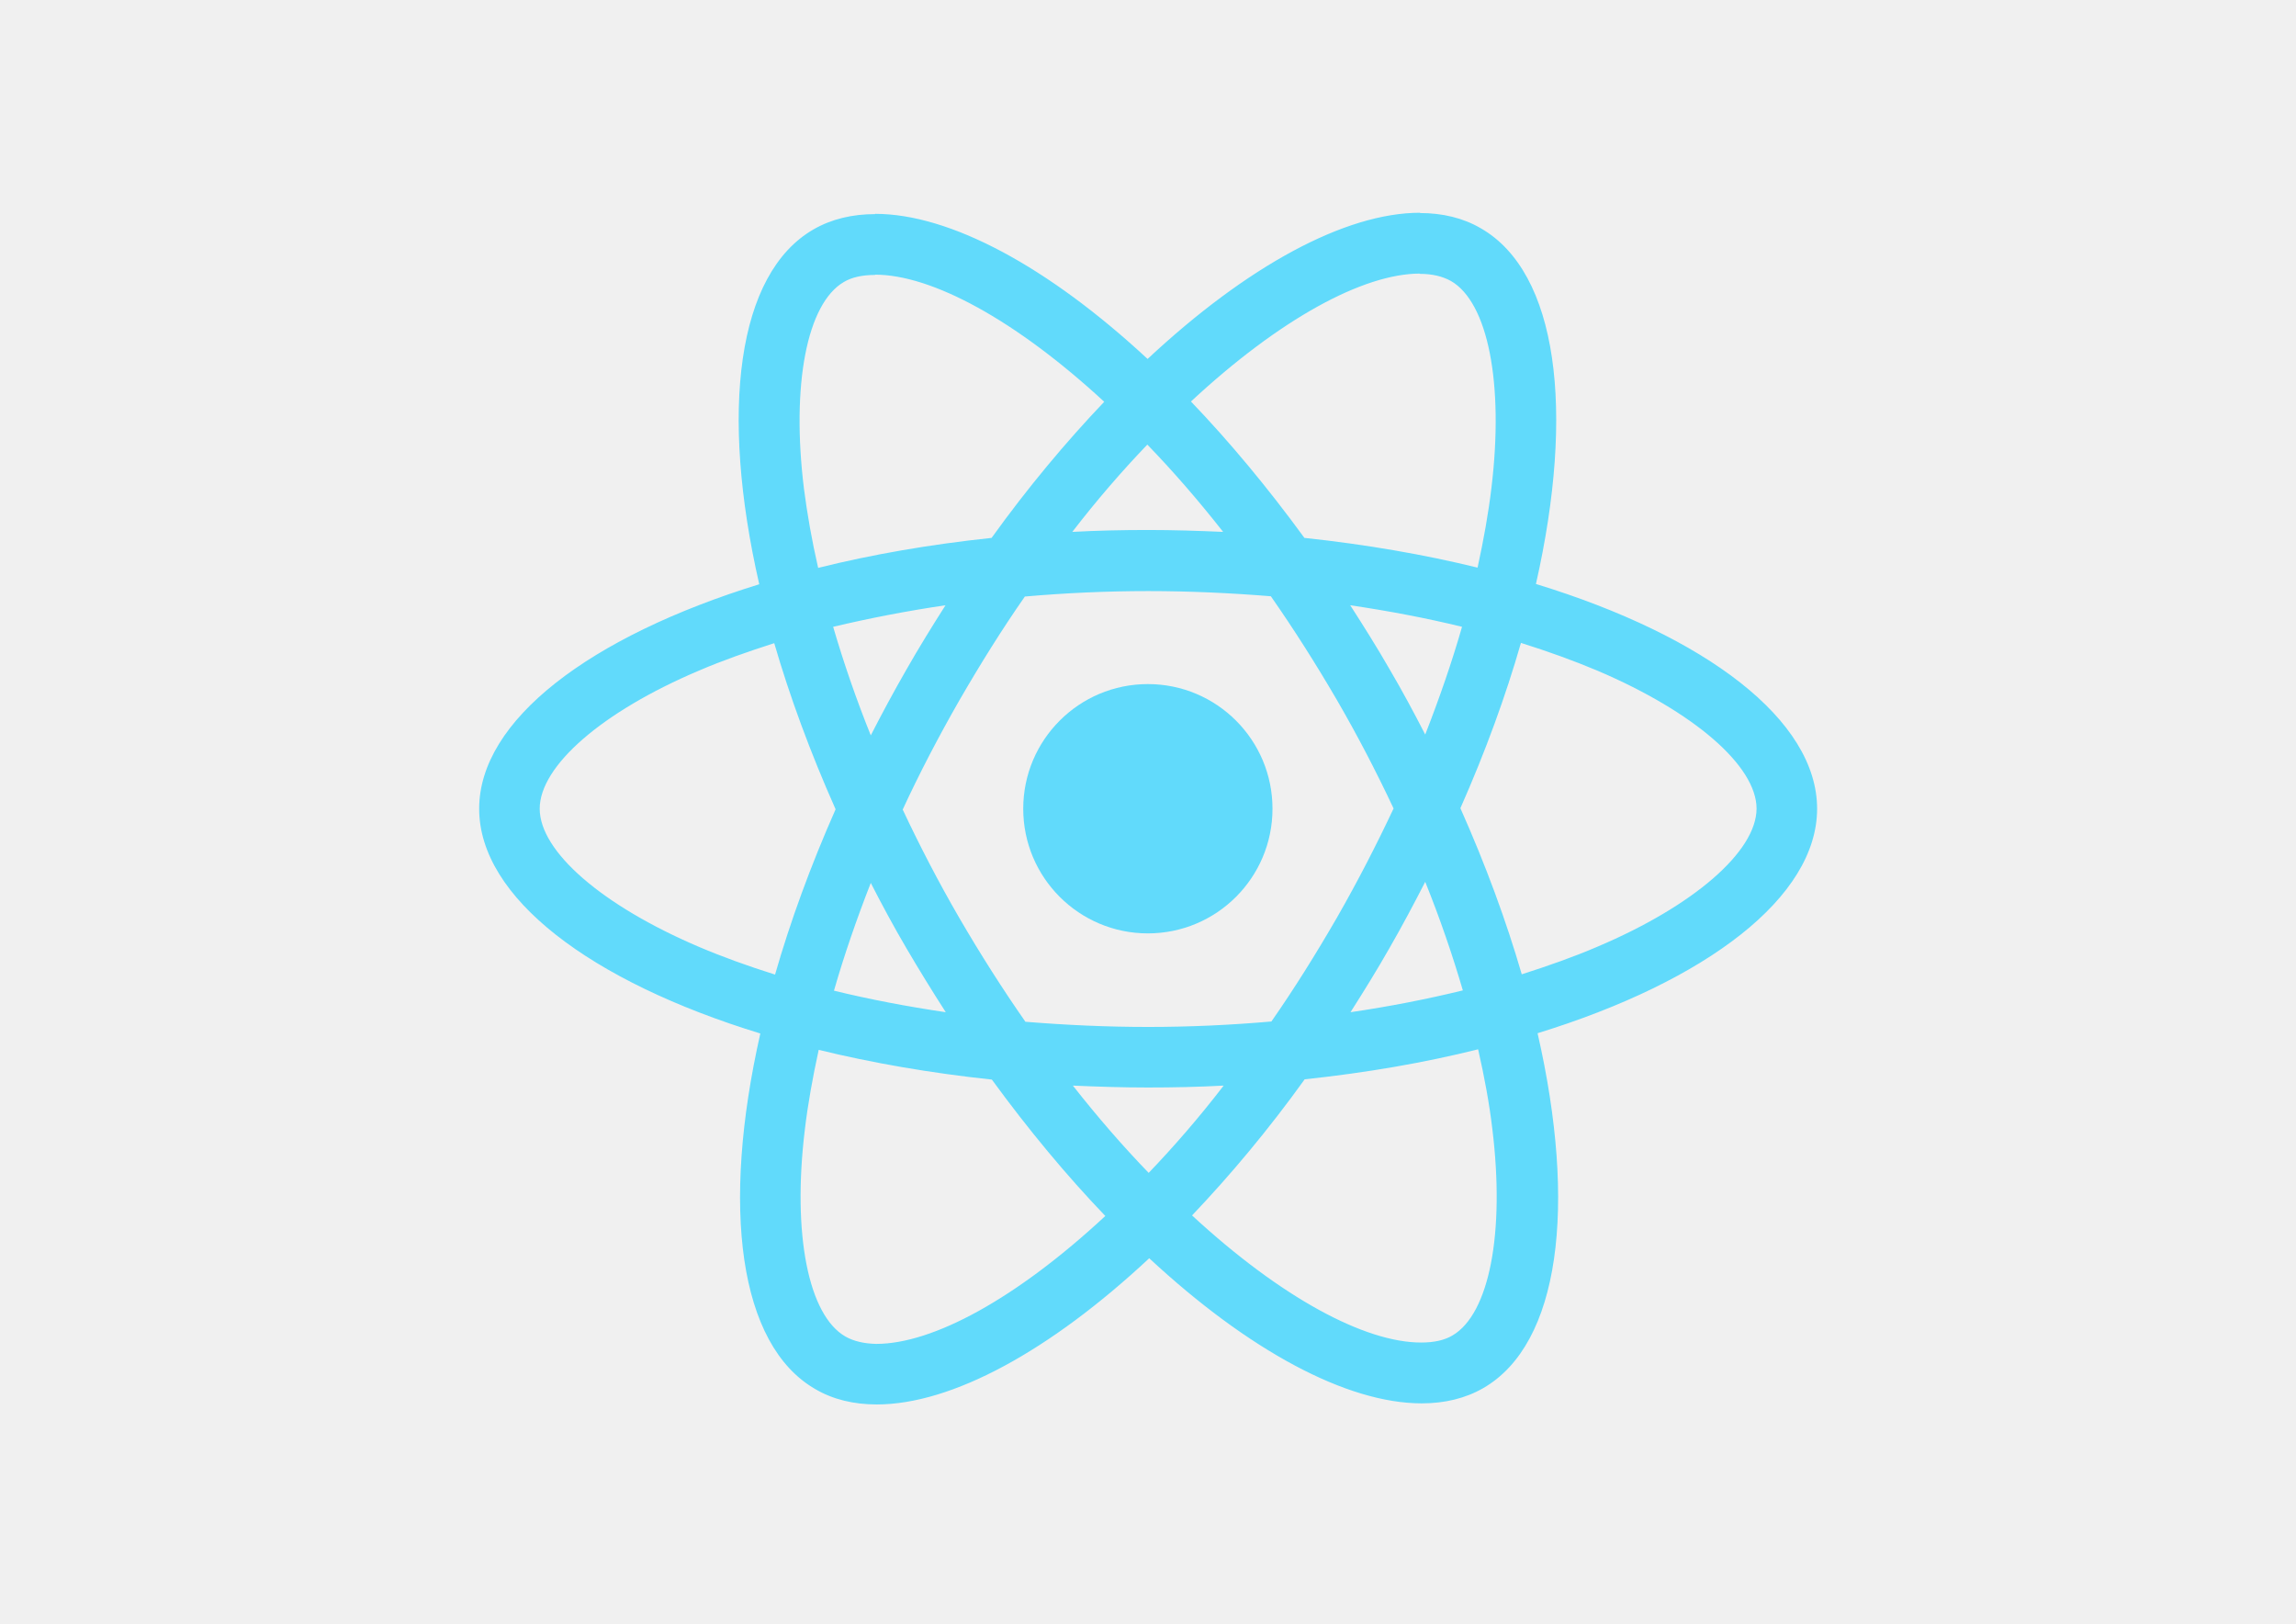
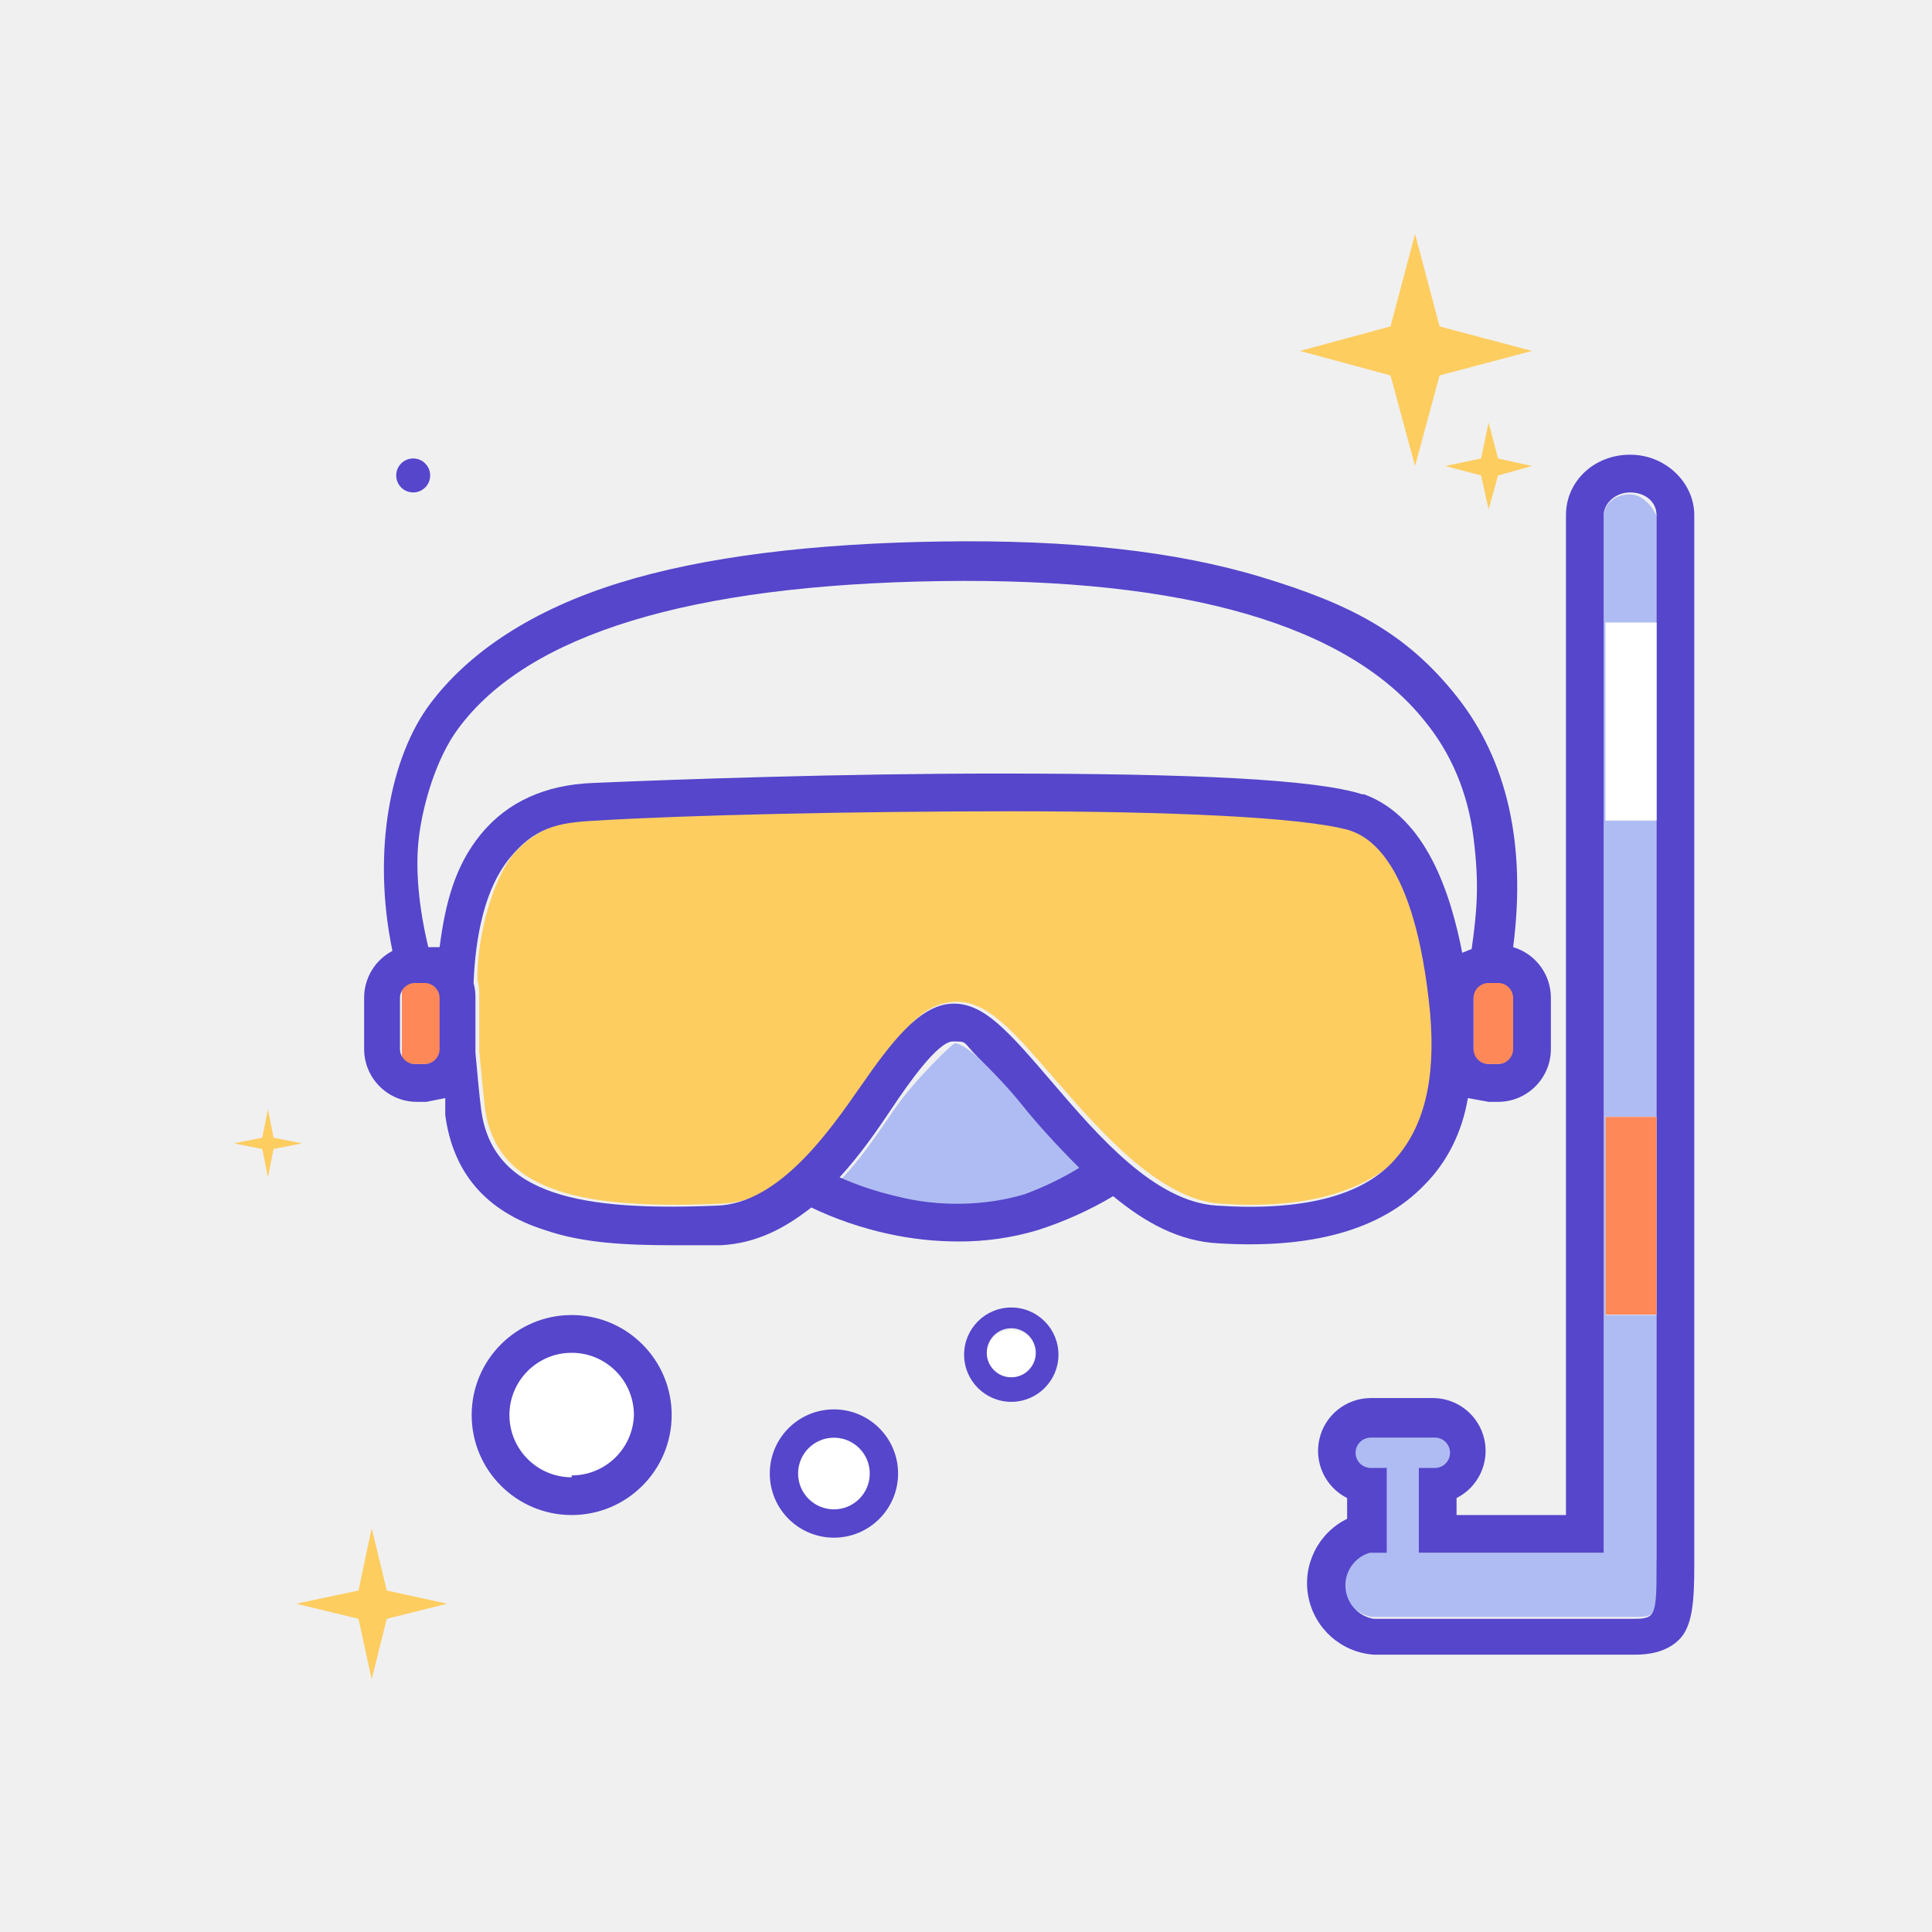
- <svg xmlns="http://www.w3.org/2000/svg" viewBox="0 0 841.9 595.3">
-   <g fill="#61DAFB">
-     <path d="M666.3 296.5c0-32.5-40.7-63.3-103.1-82.4 14.4-63.6 8-114.2-20.2-130.4-6.5-3.8-14.1-5.6-22.4-5.6v22.3c4.6 0 8.3.9 11.4 2.6 13.6 7.8 19.5 37.5 14.9 75.7-1.1 9.4-2.9 19.3-5.1 29.4-19.6-4.8-41-8.5-63.5-10.9-13.5-18.5-27.5-35.3-41.6-50 32.6-30.3 63.2-46.9 84-46.9V78c-27.5 0-63.5 19.6-99.9 53.6-36.4-33.8-72.4-53.2-99.9-53.2v22.3c20.7 0 51.4 16.5 84 46.6-14 14.7-28 31.4-41.3 49.9-22.6 2.4-44 6.1-63.6 11-2.3-10-4-19.7-5.2-29-4.7-38.2 1.1-67.9 14.6-75.8 3-1.8 6.9-2.6 11.5-2.6V78.5c-8.4 0-16 1.8-22.6 5.6-28.1 16.2-34.4 66.7-19.9 130.1-62.2 19.2-102.7 49.9-102.7 82.3 0 32.5 40.7 63.3 103.1 82.4-14.4 63.6-8 114.2 20.2 130.4 6.5 3.8 14.1 5.6 22.5 5.6 27.5 0 63.5-19.6 99.9-53.6 36.4 33.8 72.4 53.2 99.9 53.2 8.4 0 16-1.8 22.6-5.6 28.1-16.2 34.4-66.7 19.9-130.1 62-19.1 102.5-49.9 102.5-82.3zm-130.2-66.7c-3.7 12.9-8.3 26.2-13.5 39.5-4.1-8-8.4-16-13.1-24-4.6-8-9.5-15.8-14.4-23.4 14.2 2.1 27.9 4.7 41 7.9zm-45.8 106.5c-7.8 13.5-15.8 26.3-24.1 38.2-14.9 1.3-30 2-45.2 2-15.1 0-30.2-.7-45-1.9-8.3-11.9-16.4-24.6-24.2-38-7.6-13.1-14.5-26.4-20.8-39.8 6.2-13.4 13.2-26.8 20.7-39.9 7.8-13.5 15.8-26.3 24.1-38.2 14.9-1.3 30-2 45.2-2 15.1 0 30.2.7 45 1.9 8.3 11.9 16.4 24.6 24.2 38 7.6 13.1 14.5 26.4 20.8 39.8-6.3 13.4-13.2 26.8-20.7 39.9zm32.3-13c5.4 13.4 10 26.8 13.8 39.8-13.1 3.2-26.9 5.9-41.2 8 4.9-7.7 9.8-15.6 14.4-23.7 4.6-8 8.9-16.1 13-24.1zM421.2 430c-9.3-9.6-18.6-20.3-27.8-32 9 .4 18.2.7 27.5.7 9.4 0 18.7-.2 27.8-.7-9 11.7-18.3 22.4-27.5 32zm-74.4-58.9c-14.2-2.1-27.9-4.7-41-7.9 3.7-12.9 8.3-26.2 13.5-39.5 4.1 8 8.4 16 13.1 24 4.7 8 9.5 15.8 14.4 23.4zM420.7 163c9.3 9.6 18.6 20.3 27.8 32-9-.4-18.2-.7-27.5-.7-9.4 0-18.7.2-27.8.7 9-11.7 18.3-22.4 27.5-32zm-74 58.9c-4.9 7.7-9.8 15.6-14.4 23.7-4.6 8-8.9 16-13 24-5.4-13.4-10-26.8-13.8-39.8 13.1-3.1 26.9-5.8 41.2-7.9zm-90.5 125.2c-35.4-15.1-58.3-34.9-58.3-50.6 0-15.7 22.9-35.6 58.3-50.6 8.6-3.7 18-7 27.7-10.1 5.7 19.6 13.2 40 22.5 60.9-9.2 20.8-16.6 41.1-22.2 60.6-9.9-3.1-19.3-6.5-28-10.2zM310 490c-13.6-7.8-19.5-37.5-14.9-75.7 1.1-9.4 2.9-19.3 5.1-29.4 19.6 4.8 41 8.5 63.5 10.9 13.5 18.5 27.5 35.3 41.6 50-32.6 30.3-63.2 46.9-84 46.9-4.5-.1-8.3-1-11.3-2.7zm237.2-76.2c4.7 38.2-1.1 67.9-14.6 75.8-3 1.8-6.9 2.6-11.5 2.6-20.7 0-51.4-16.5-84-46.6 14-14.7 28-31.4 41.3-49.9 22.6-2.4 44-6.1 63.6-11 2.3 10.1 4.1 19.8 5.2 29.1zm38.5-66.7c-8.6 3.7-18 7-27.7 10.1-5.7-19.6-13.2-40-22.5-60.9 9.2-20.8 16.6-41.1 22.2-60.6 9.9 3.1 19.3 6.5 28.1 10.2 35.4 15.1 58.3 34.9 58.3 50.6-.1 15.7-23 35.6-58.4 50.6zM320.8 78.4z" />
-     <circle cx="420.9" cy="296.5" r="45.7" />
-     <path d="M520.5 78.1z" />
-   </g>
+ <svg xmlns="http://www.w3.org/2000/svg" width="800px" height="800px" viewBox="0 0 1024 1024" class="icon" version="1.1">
+   <path d="M737 199l-48-13 48-13 13-49 13 49 49 13-49 13-13 48-13-48zM785 252l-19-5 19-4 4-19 5 19 18 4-18 5-5 18-4-18z" fill="#FDCD60" />
+   <path d="M219 252m-9 0a9 9 0 1 0 18 0 9 9 0 1 0-18 0Z" fill="#5546CB" />
+   <path d="M190 858l-33-8 33-7 7-33 8 33 32 7-32 8-8 32-7-32z" fill="#FDCD60" />
+   <path d="M142 588l-3 15-15 3 15 3 3 15 3-15 15-3-15-3-3-15z" fill="#FDCD60" />
+   <path d="M519 561c-9-8-12-8-13-8s-21 19-32 35-17 25-28 37a167 167 0 0 0 30 10c24 5 48 5 68-1a167 167 0 0 0 30-13c-11-11-21-22-30-33s-18-20-25-27z" fill="#AFBCF3" />
+   <path d="M760 535c-8-83-34-94-43-97-26-8-100-10-179-10s-174 3-221 5c-20 1-35 8-45 20s-19 41-19 66a28 28 0 0 1 1 8v30c1 11 2 21 3 30 6 46 54 54 125 51 33-1 55-34 76-63s30-43 48-44 33 18 54 42 54 63 87 65c44 3 76-6 95-25s21-43 18-78z" fill="#FDCD60" />
+   <path d="M213 521l21 0 0 42.95-21 0 0-42.95Z" fill="#FF8859" />
+   <path d="M781 521l21 0 0 42.95-21 0 0-42.95Z" fill="#FF8859" />
+   <path d="M755 628c12-12 20-28 23-46l11 2h5a28 28 0 0 0 28-28v-27a28 28 0 0 0-20-27c7-54-3-99-30-133s-57-49-103-63-102-20-170-19-126 8-171 22-79 36-100 64-31 78-20 131a28 28 0 0 0-15 25v27a28 28 0 0 0 28 28h5l10-2v9c4 30 21 51 53 61 20 7 44 8 68 8h25c19-1 34-9 48-20a188 188 0 0 0 41 14 172 172 0 0 0 37 4 144 144 0 0 0 42-6 195 195 0 0 0 40-18c17 14 35 24 56 25 49 3 86-7 109-31z m39-107a8 8 0 0 1 8 8v27a8 8 0 0 1-8 8h-5a8 8 0 0 1-8-8v-27a8 8 0 0 1 8-8z m-561 35a8 8 0 0 1-8 8h-5a8 8 0 0 1-8-8v-27a8 8 0 0 1 8-8h5a8 8 0 0 1 8 8z m0-54h-6c-5-21-7-41-5-58s9-42 21-58c37-50 123-76 255-78s217 24 257 74c14 17 23 38 26 62s2 38-1 59l-5 2c-6-31-19-72-52-84h-1c-25-8-90-11-193-11-82 0-169 3-215 5-25 1-45 10-59 27s-19 37-22 60z m310 131c-20 6-45 7-68 1a167 167 0 0 1-30-10c11-12 20-25 28-37s24-35 32-35 5 0 13 8 16 16 24 26 19 22 30 33a167 167 0 0 1-29 14z m102 6c-33-2-63-37-87-65s-37-43-54-42-32 21-48 44-43 62-76 63c-71 3-119-5-125-51-1-8-2-19-3-30v-29a28 28 0 0 0-1-8c1-25 6-50 19-66s25-19 45-20c48-3 138-5 221-5s154 3 179 10c9 3 35 14 43 97 3 35-3 61-20 79s-48 26-93 23z" fill="#5546CB" />
+   <path d="M536 705a13 13 0 1 0 13 13 13 13 0 0 0-13-13z" fill="#FFFFFF" />
+   <path d="M536 693a25 25 0 1 0 25 25 25 25 0 0 0-25-25z m0 37a13 13 0 1 1 13-13 13 13 0 0 1-13 13z" fill="#5546CB" />
+   <path d="M442 762a19 19 0 1 0 19 19 19 19 0 0 0-19-19z" fill="#FFFFFF" />
+   <path d="M442 747a34 34 0 1 0 34 34 34 34 0 0 0-34-34z m0 53a19 19 0 1 1 19-19 19 19 0 0 1-19 19z" fill="#5546CB" />
+   <path d="M303 717a33 33 0 1 0 33 33 33 33 0 0 0-33-33z" fill="#FFFFFF" />
+   <path d="M303 697a53 53 0 1 0 53 53 53 53 0 0 0-53-53z m0 86a33 33 0 1 1 33-33 33 33 0 0 1-33 32z" fill="#5546CB" />
+   <path d="M878 827V274c0-2-6-12-14-12s-14 5-14 12v549h-98v-45h9a8 8 0 0 0-1-16h-34a8 8 0 0 0-1 16h9v44h-9a18 18 0 0 0 2 35h140c3 0 7 0 9-2s3-12 3-26z m0-130h-27V592h27z m0-262h-27V330h27z" fill="#AFBCF3" />
+   <path d="M898 830v-4-553c0-17-15-32-34-32s-34 14-34 32v530h-58v-9a28 28 0 0 0-12-53h-34a28 28 0 0 0-12 53v11a38 38 0 0 0 14 72h139c6 0 16-1 23-8s8-20 8-39z m-23 26c-2 2-6 2-9 2H728a18 18 0 0 1-2-35h9v-45h-9a8 8 0 0 1 1-16h33a8 8 0 0 1 1 16h-9v45h98V273c0-6 6-12 14-12s14 5 14 12v557c0 14 0 23-3 26z" fill="#5546CB" />
+   <path d="M851 330h27v104.75h-27z" fill="#FFFFFF" />
+   <path d="M851 592h27v104.75h-27z" fill="#FF8859" />
</svg>
